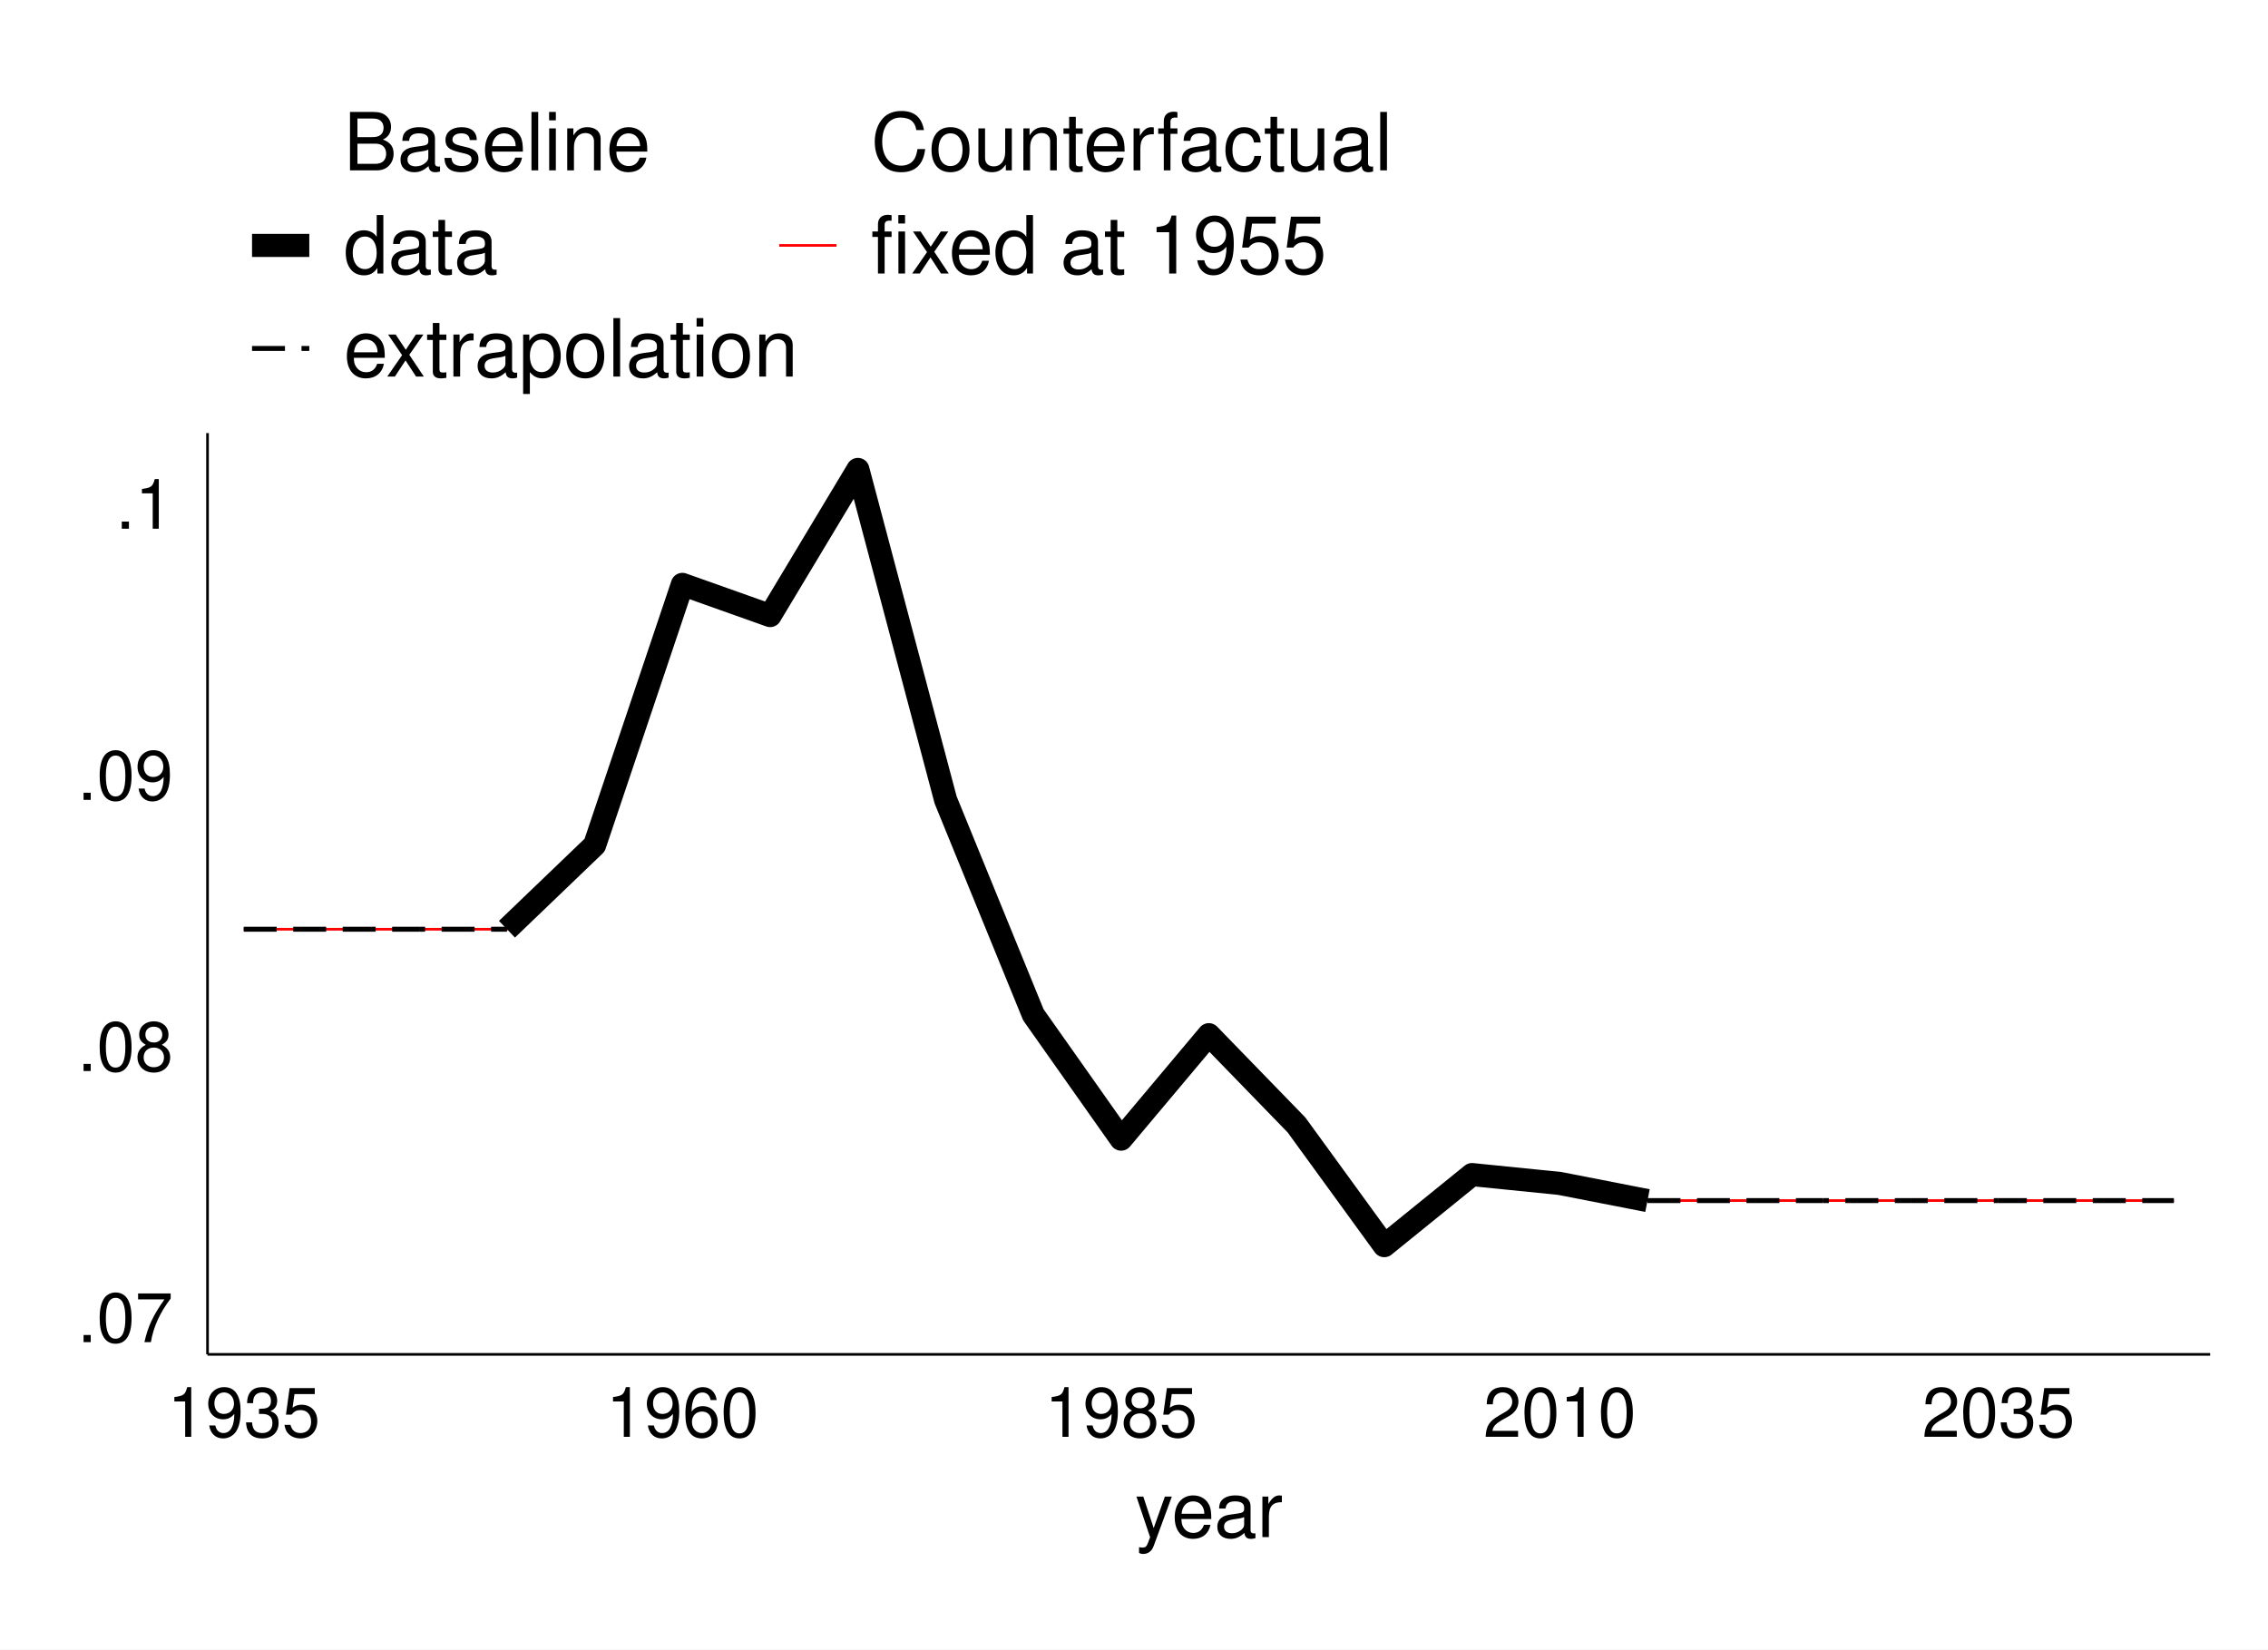
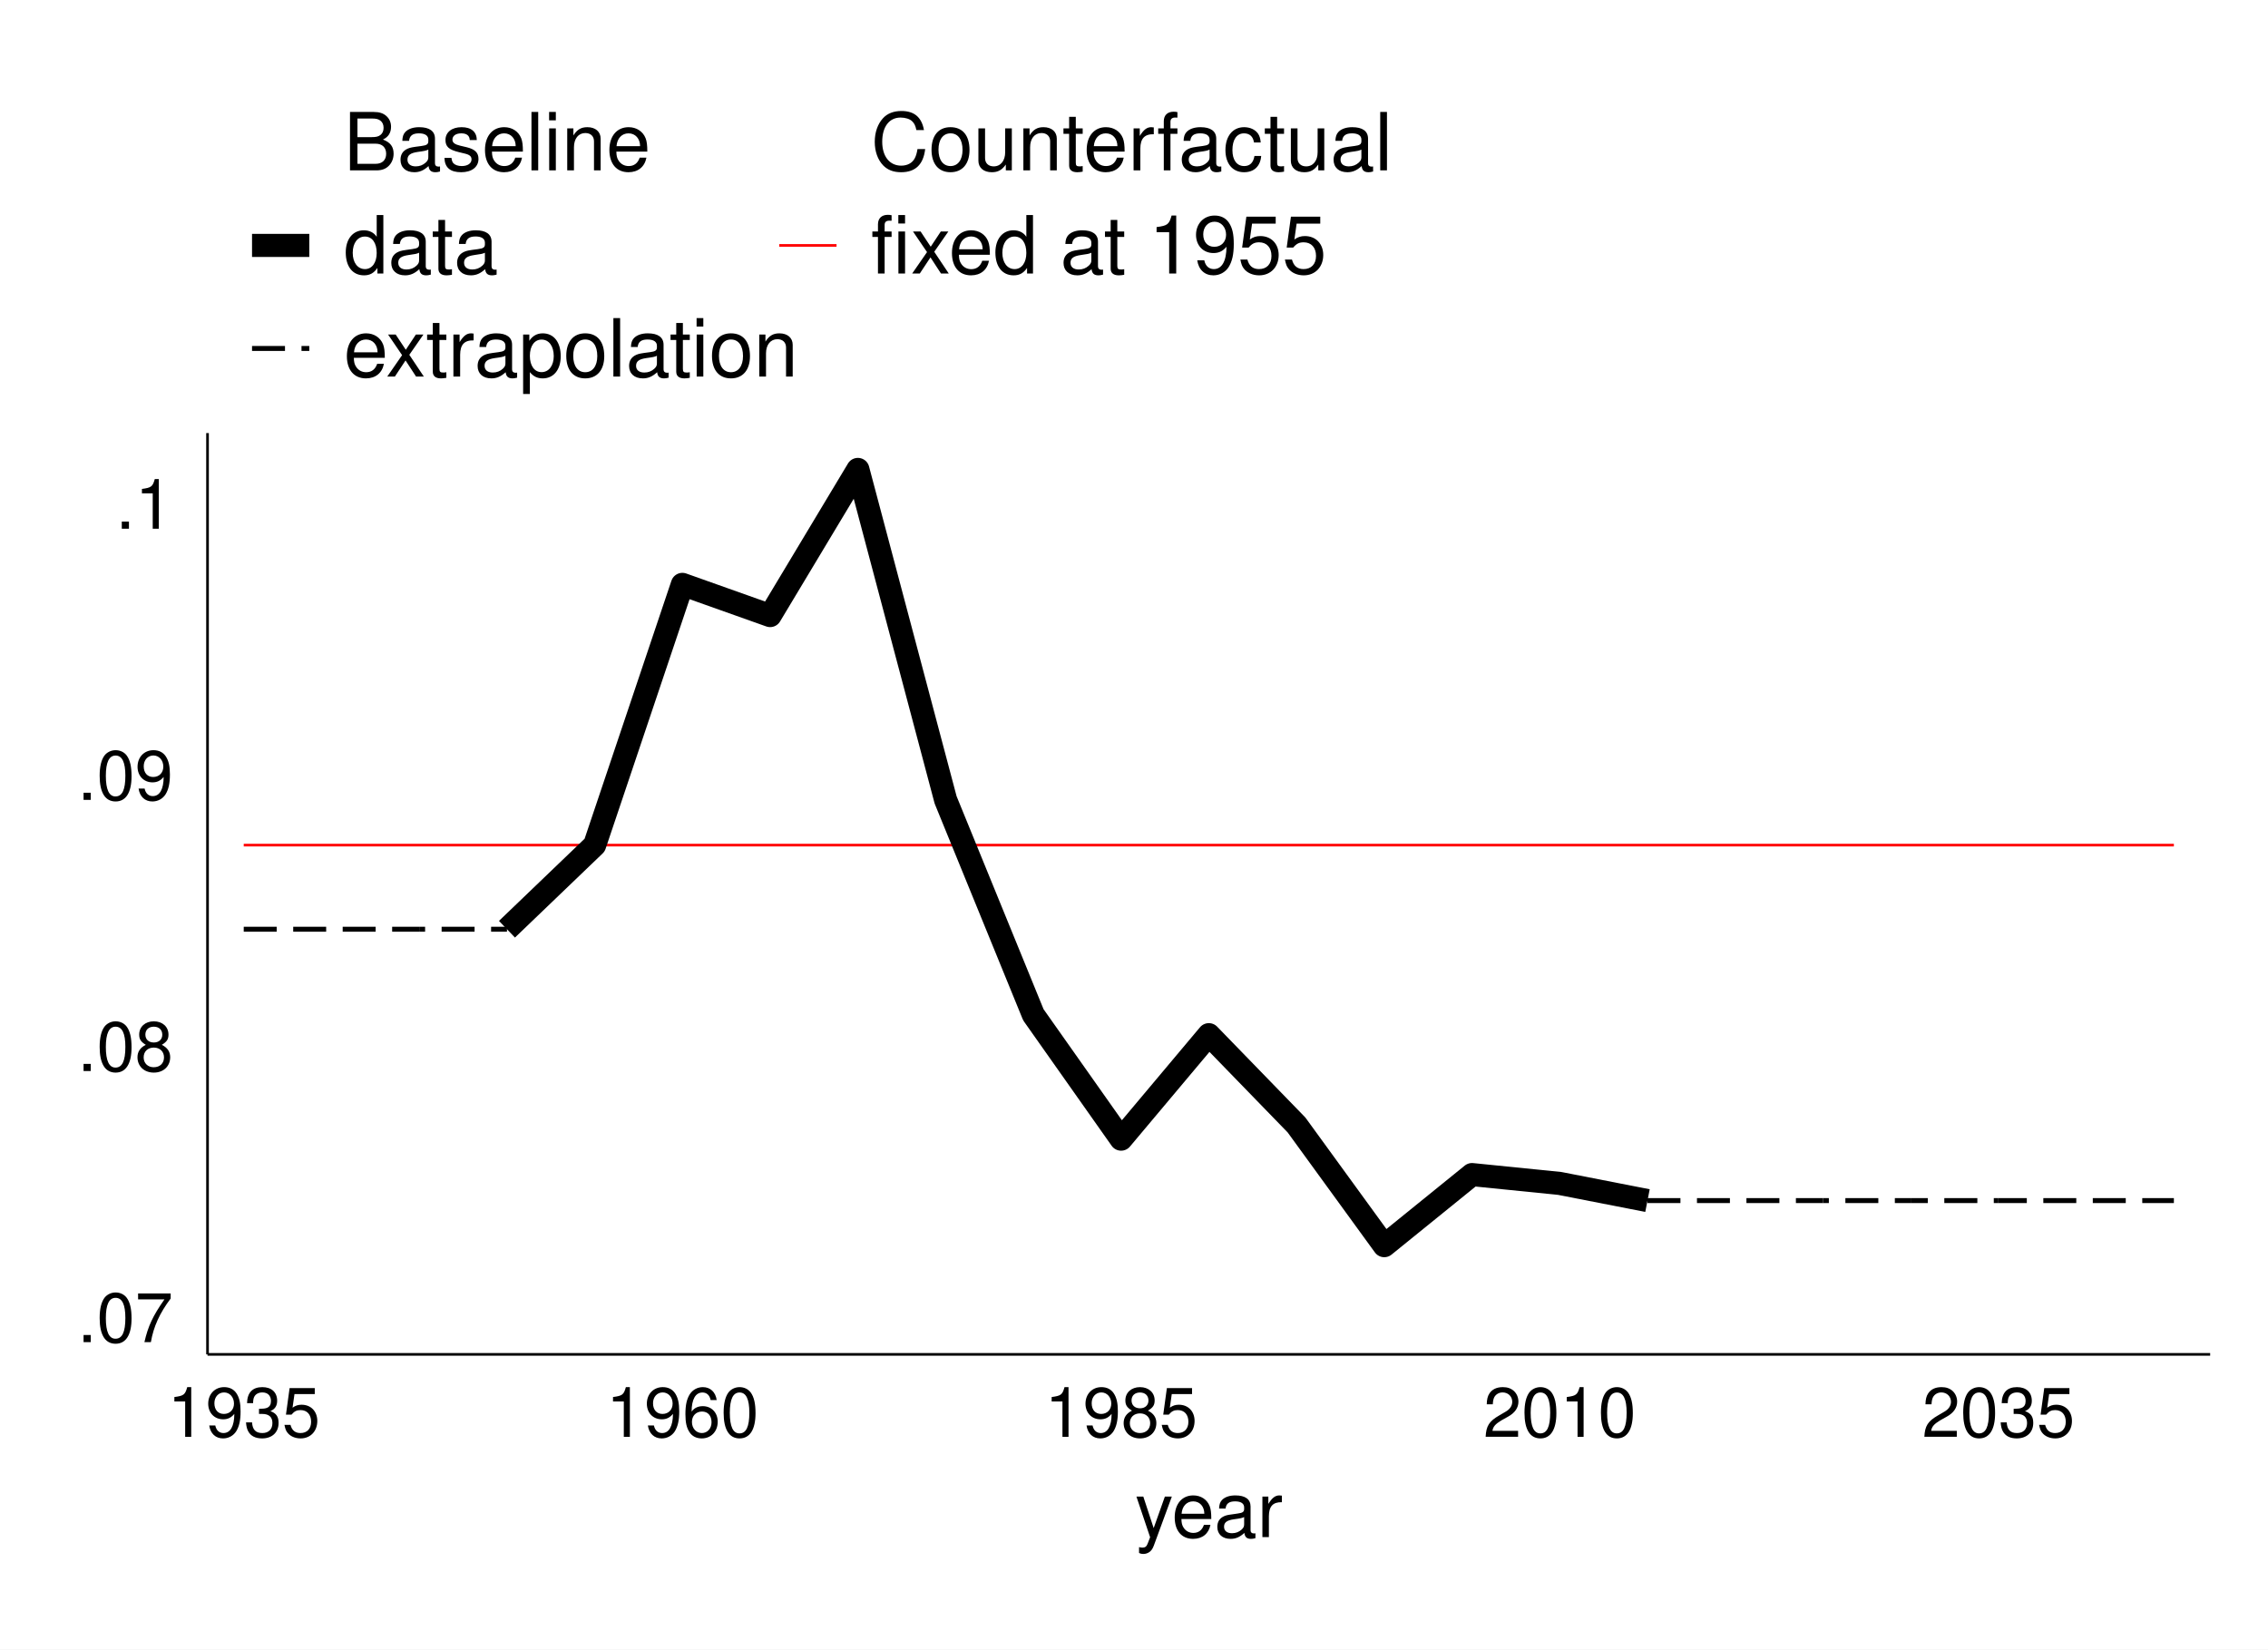
<svg xmlns="http://www.w3.org/2000/svg" version="1.1" width="3.575in" height="2.600in" viewBox="0 0 2574 1872">
  <rect x="0" y="0" width="2574" height="1872" style="fill:#FFFFFF;stroke:none" />
  <rect x="0.00" y="0.00" width="2573.92" height="1872.00" style="fill:#FFFFFF" />
  <rect x="1.50" y="1.50" width="2570.92" height="1869.00" style="fill:none;stroke:#FFFFFF;stroke-width:3.00" />
  <rect x="235.52" y="491.57" width="2272.84" height="1045.72" style="fill:#FFFFFF" />
  <rect x="237.02" y="493.07" width="2269.84" height="1042.72" style="fill:none;stroke:#FFFFFF;stroke-opacity:0.00;stroke-width:3.00" />
-   <path d=" M276.62 1054.73 L376.21 1054.73 L475.79 1054.73 L575.37 1054.73 L674.87 959.25 L774.45 663.31 L874.03 698.70 L973.62 532.83 L1073.20 907.93 L1172.78 1151.82 L1272.36 1292.99 L1371.94 1174.42 L1471.44 1276.90 L1571.02 1413.89 L1670.61 1333.21 L1770.19 1343.27 L1869.77 1362.73 L1969.35 1362.73 L2068.93 1362.73 L2168.43 1362.73 L2268.02 1362.73 L2367.60 1362.73 L2467.18 1362.73" stroke-linejoin="round" style="fill:none;stroke:#FF0000;stroke-width:3.00" />
+   <path d=" M276.62 959.25 L376.21 959.25 L475.79 959.25 L575.37 959.25 L674.87 959.25 L774.45 959.25 L874.03 959.25 L973.62 959.25 L1073.20 959.25 L1172.78 959.25 L1272.36 959.25 L1371.94 959.25 L1471.44 959.25 L1571.02 959.25 L1670.61 959.25 L1770.19 959.25 L1869.77 959.25 L1969.35 959.25 L2068.93 959.25 L2168.43 959.25 L2268.02 959.25 L2367.60 959.25 L2467.18 959.25" stroke-linejoin="round" style="fill:none;stroke:#FF0000;stroke-width:3.00" />
  <path d=" M575.37 1054.73 L674.87 959.25 L774.45 663.31 L874.03 698.70 L973.62 532.83 L1073.20 907.93 L1172.78 1151.82 L1272.36 1292.99 L1371.94 1174.42 L1471.44 1276.90 L1571.02 1413.89 L1670.61 1333.21 L1770.19 1343.27 L1869.77 1362.73" stroke-linejoin="round" style="fill:none;stroke:#000000;stroke-width:26.21" />
  <line x1="276.62" y1="1054.73" x2="314.03" y2="1054.73" style="stroke:#000000;stroke-width:5.62" />
  <line x1="332.77" y1="1054.73" x2="370.17" y2="1054.73" style="stroke:#000000;stroke-width:5.62" />
  <line x1="388.92" y1="1054.73" x2="426.32" y2="1054.73" style="stroke:#000000;stroke-width:5.62" />
  <line x1="445.06" y1="1054.73" x2="475.79" y2="1054.73" style="stroke:#000000;stroke-width:5.62" />
  <line x1="475.79" y1="1054.73" x2="482.46" y2="1054.73" style="stroke:#000000;stroke-width:5.62" />
  <line x1="501.21" y1="1054.73" x2="538.61" y2="1054.73" style="stroke:#000000;stroke-width:5.62" />
  <line x1="557.35" y1="1054.73" x2="575.37" y2="1054.73" style="stroke:#000000;stroke-width:5.62" />
  <path d="" stroke-linejoin="round" style="fill:none;stroke:#000000;stroke-width:5.62" />
  <line x1="1869.77" y1="1362.73" x2="1907.17" y2="1362.73" style="stroke:#000000;stroke-width:5.62" />
  <line x1="1925.92" y1="1362.73" x2="1963.32" y2="1362.73" style="stroke:#000000;stroke-width:5.62" />
  <line x1="1982.06" y1="1362.73" x2="2019.46" y2="1362.73" style="stroke:#000000;stroke-width:5.62" />
  <line x1="2038.21" y1="1362.73" x2="2068.93" y2="1362.73" style="stroke:#000000;stroke-width:5.62" />
  <line x1="2068.93" y1="1362.73" x2="2075.61" y2="1362.73" style="stroke:#000000;stroke-width:5.62" />
  <line x1="2094.35" y1="1362.73" x2="2131.75" y2="1362.73" style="stroke:#000000;stroke-width:5.62" />
  <line x1="2150.50" y1="1362.73" x2="2168.43" y2="1362.73" style="stroke:#000000;stroke-width:5.62" />
  <line x1="2168.43" y1="1362.73" x2="2187.90" y2="1362.73" style="stroke:#000000;stroke-width:5.62" />
  <line x1="2206.64" y1="1362.73" x2="2244.13" y2="1362.73" style="stroke:#000000;stroke-width:5.62" />
  <line x1="2262.79" y1="1362.73" x2="2268.02" y2="1362.73" style="stroke:#000000;stroke-width:5.62" />
  <line x1="2268.02" y1="1362.73" x2="2300.27" y2="1362.73" style="stroke:#000000;stroke-width:5.62" />
  <line x1="2319.01" y1="1362.73" x2="2356.42" y2="1362.73" style="stroke:#000000;stroke-width:5.62" />
  <line x1="2375.16" y1="1362.73" x2="2412.56" y2="1362.73" style="stroke:#000000;stroke-width:5.62" />
  <line x1="2431.30" y1="1362.73" x2="2467.18" y2="1362.73" style="stroke:#000000;stroke-width:5.62" />
  <path d="" stroke-linejoin="round" style="fill:none;stroke:#000000;stroke-width:5.62" />
  <line x1="235.52" y1="1537.29" x2="235.52" y2="491.57" style="stroke:#000000;stroke-width:3.00" />
  <text x="196.51" y="1523.43" style="font-family:'Helvetica';font-size:78.02px;fill:#000000" text-anchor="end">.07</text>
  <text x="196.51" y="1215.67" style="font-family:'Helvetica';font-size:78.02px;fill:#000000" text-anchor="end">.08</text>
  <text x="196.51" y="907.91" style="font-family:'Helvetica';font-size:78.02px;fill:#000000" text-anchor="end">.09</text>
  <text x="196.51" y="600.14" style="font-family:'Helvetica';font-size:78.02px;fill:#000000" text-anchor="end">.1</text>
  <line x1="235.52" y1="1537.29" x2="2508.36" y2="1537.29" style="stroke:#000000;stroke-width:3.00" />
  <text x="276.71" y="1630.88" style="font-family:'Helvetica';font-size:78.02px;fill:#000000" text-anchor="middle">1935</text>
  <text x="774.53" y="1630.88" style="font-family:'Helvetica';font-size:78.02px;fill:#000000" text-anchor="middle">1960</text>
  <text x="1272.36" y="1630.88" style="font-family:'Helvetica';font-size:78.02px;fill:#000000" text-anchor="middle">1985</text>
  <text x="1770.19" y="1630.88" style="font-family:'Helvetica';font-size:78.02px;fill:#000000" text-anchor="middle">2010</text>
  <text x="2268.10" y="1630.88" style="font-family:'Helvetica';font-size:78.02px;fill:#000000" text-anchor="middle">2035</text>
  <text x="1371.94" y="1744.68" style="font-family:'Helvetica';font-size:87.76px;fill:#000000" text-anchor="middle">year</text>
  <rect x="257.96" y="88.00" width="1215.01" height="381.12" style="fill:#FFFFFF" />
  <rect x="259.46" y="89.50" width="1212.01" height="378.12" style="fill:none;stroke:#FFFFFF;stroke-opacity:0.00;stroke-width:3.00" />
  <text x="390.04" y="193.39" style="font-family:'Helvetica';font-size:90.97px;fill:#000000">Baseline</text>
  <text x="988.42" y="193.39" style="font-family:'Helvetica';font-size:90.97px;fill:#000000">Counterfactual</text>
  <text x="390.04" y="310.43" style="font-family:'Helvetica';font-size:90.97px;fill:#000000">data</text>
  <text x="988.42" y="310.43" style="font-family:'Helvetica';font-size:90.97px;fill:#000000">fixed at 1955</text>
  <text x="390.04" y="427.39" style="font-family:'Helvetica';font-size:90.97px;fill:#000000">extrapolation</text>
  <line x1="286.04" y1="278.56" x2="351.03" y2="278.56" style="stroke:#000000;stroke-width:26.21" />
  <line x1="884.41" y1="278.56" x2="949.40" y2="278.56" style="stroke:#FF0000;stroke-width:3.00" />
  <line x1="286.04" y1="395.52" x2="323.44" y2="395.52" style="stroke:#000000;stroke-width:5.62" />
  <line x1="342.18" y1="395.52" x2="351.03" y2="395.52" style="stroke:#000000;stroke-width:5.62" />
</svg>
